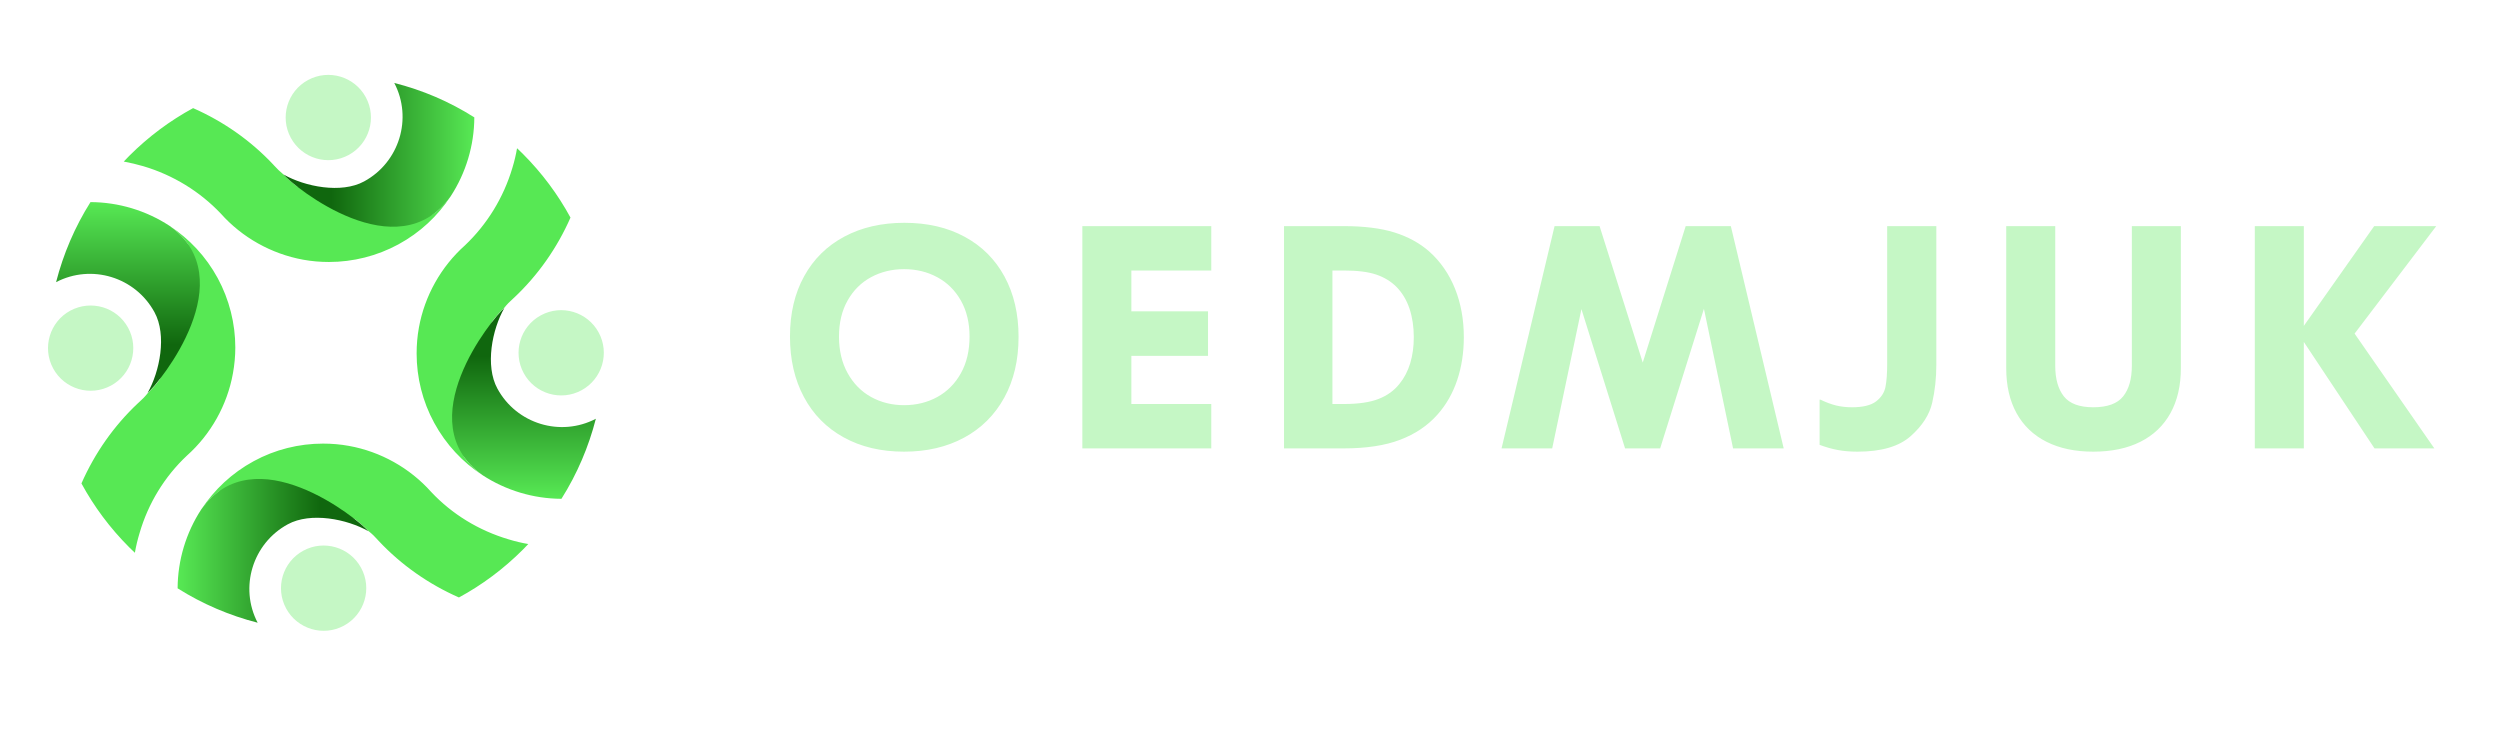
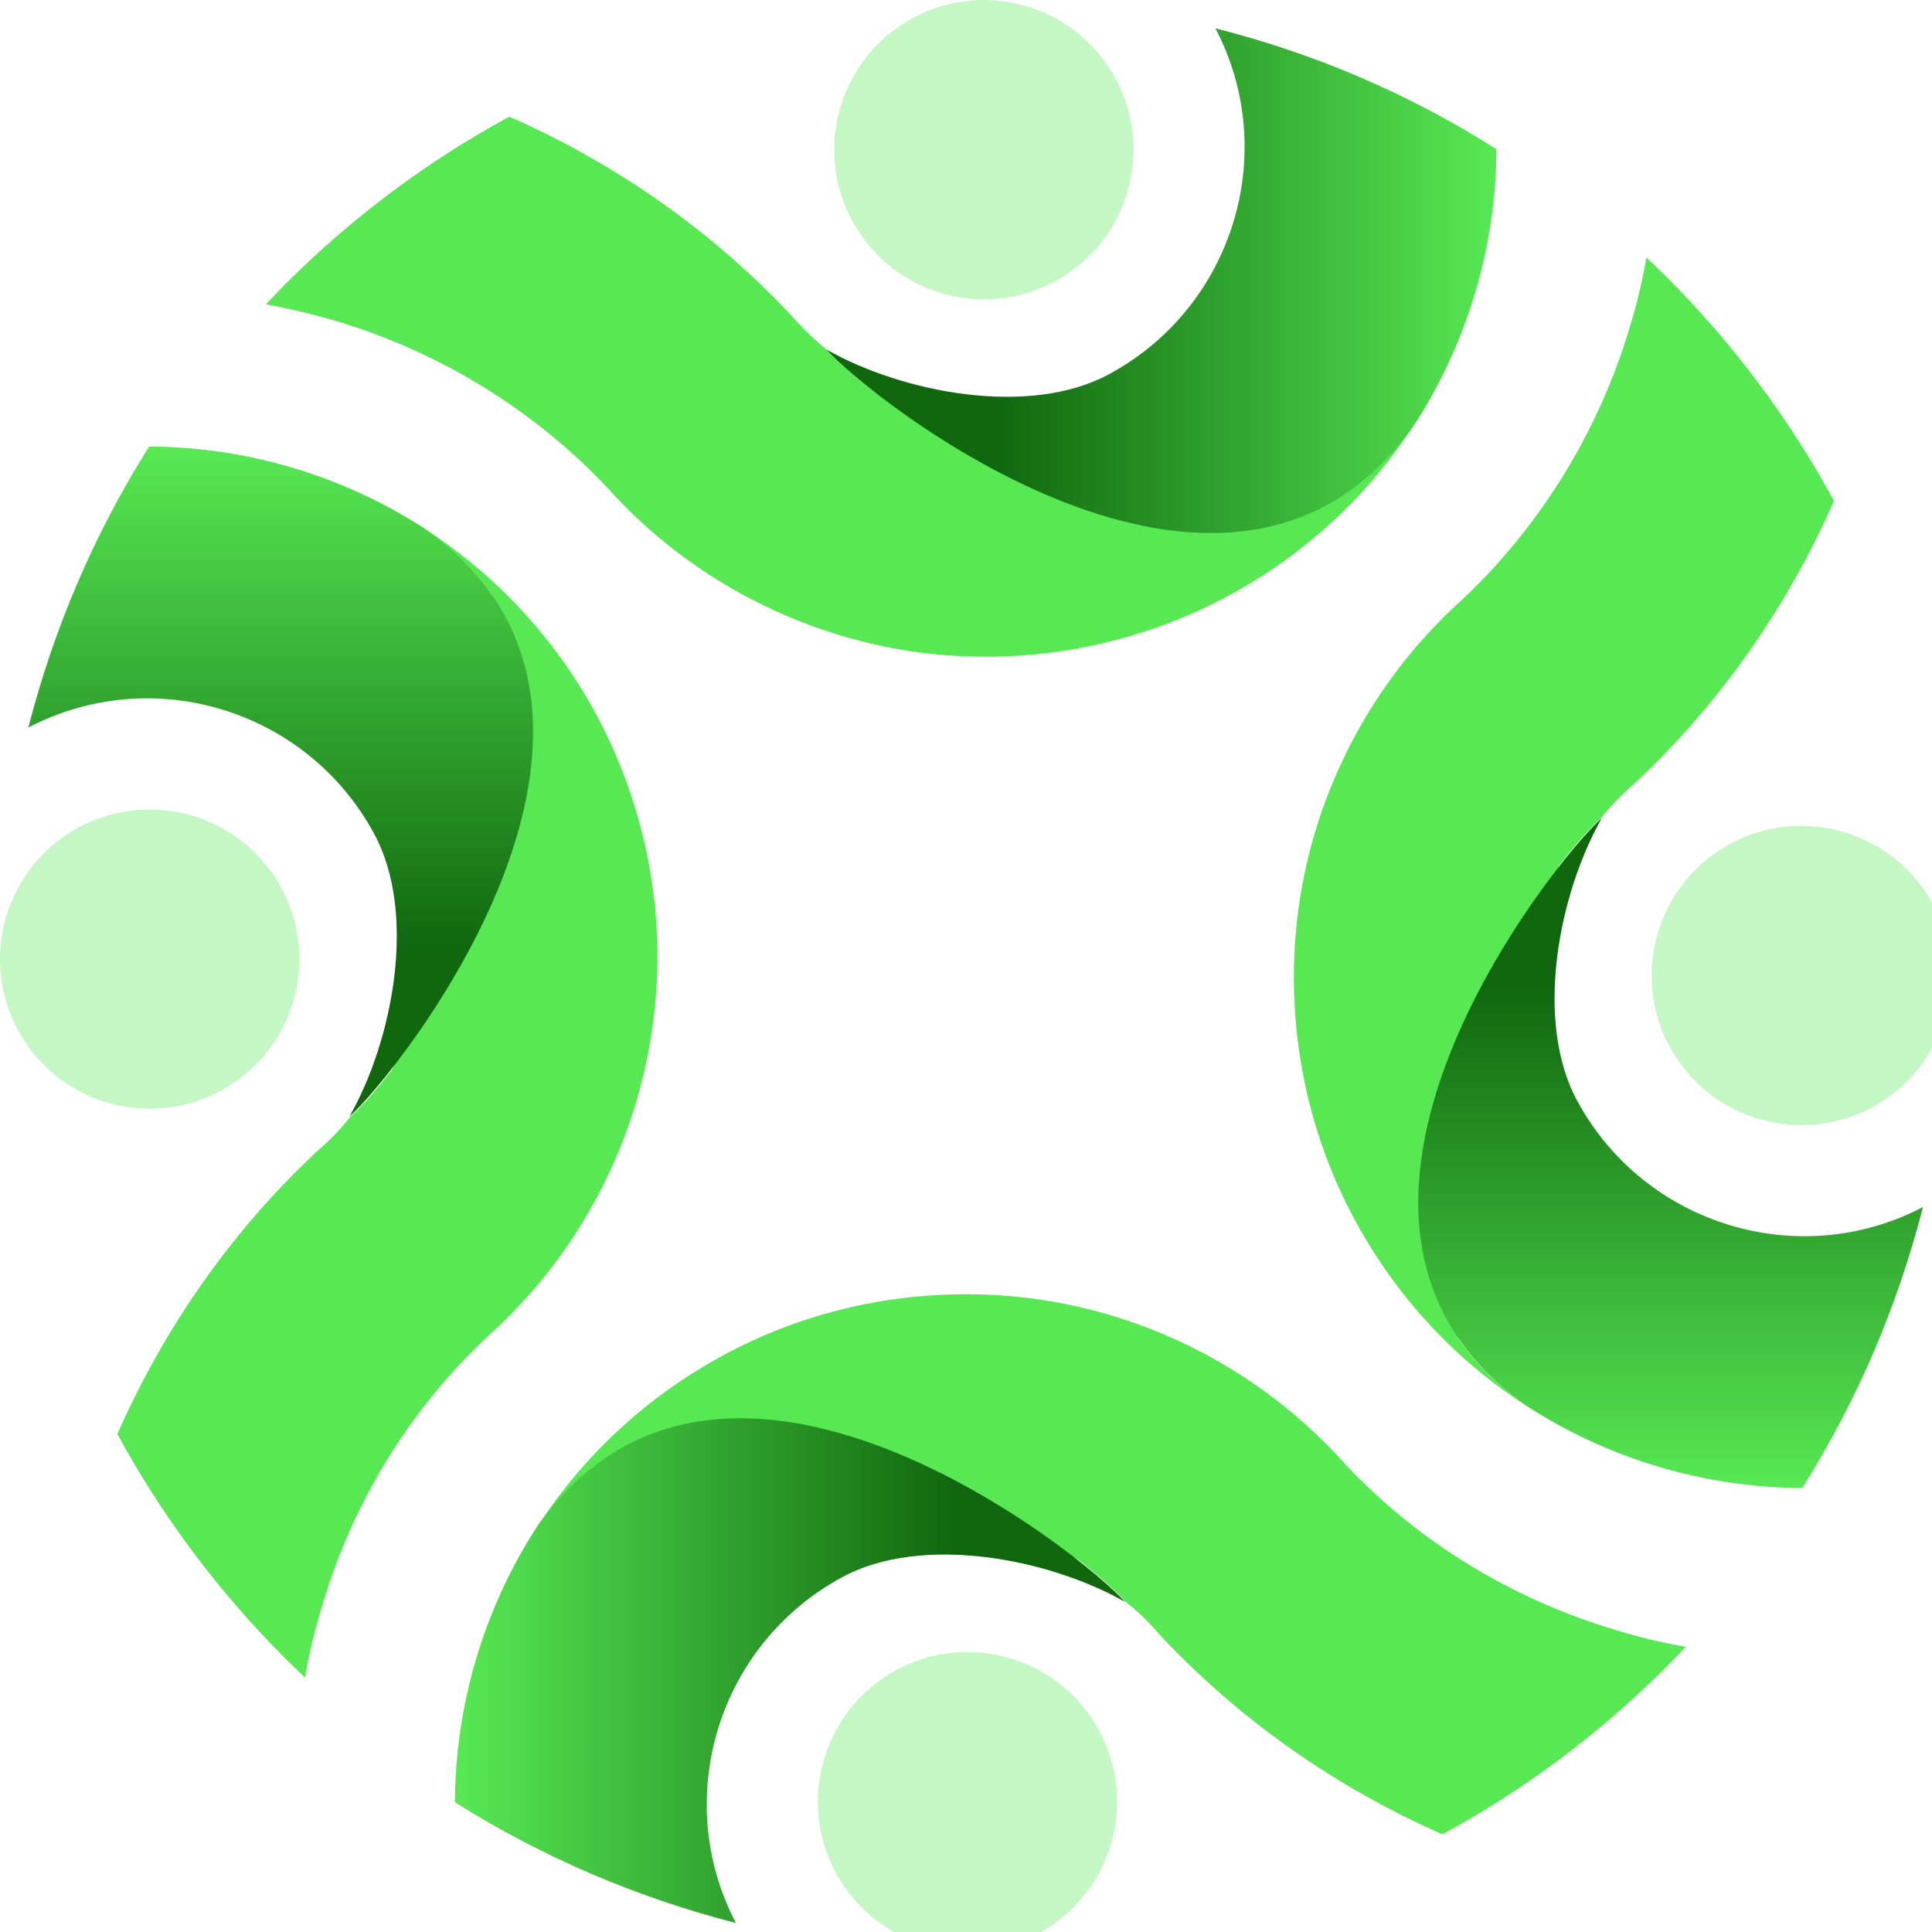
- <svg xmlns="http://www.w3.org/2000/svg" viewBox="0 0 1030 300">
-   <g transform="matrix(1.355253, 0, 0, 1.355253, 134.2771, 145.3729)" id="logo-logo">
-     <g style="" paint-order="stroke">
-       <g transform="matrix(0.3160514 0 0 0.3160514 0.01580257 -0.01580257)">
-         <path style="stroke: none; stroke-width: 1; stroke-dasharray: none; stroke-linecap: butt; stroke-dashoffset: 0; stroke-linejoin: miter; stroke-miterlimit: 4; fill: rgb(87,232,84); fill-rule: nonzero; opacity: 1;" paint-order="stroke" transform=" translate(-477.9, -513.95)" d="M 302.3 334.5 C 296.1 332.7 289.8 331.2 283.4 330 C 285.1 328.2 286.9 326.4 288.6 324.6 C 307.3 305.9 328 290.6 350.1 278.6 C 379.2 291.4 405.5 309.8 427.2 332.9 L 428.1 333.9 C 430.9 337 433.9 339.9 437 342.4 C 438.9 344.6 443.5 348.8 450 353.9 C 459.6 358.3 470 360.7 480.8 360.7 C 493 360.7 505.2 357.6 516.1 351.7 C 549.3 333.7 563.2 293.2 549.1 258.9 C 573.3 265.6 596.3 275.7 617.6 289 C 617 324.2 603 357.2 579.3 381.8 C 585.9 377.3 592.1 371.3 597.7 363.5 C 585.5 382.3 568.5 398.3 547.5 409.7 C 527 420.8 504 426.6 480.8 426.6 C 472.5 426.6 464.1 425.9 455.9 424.4 C 425.4 418.8 397.3 403.1 376.8 380.1 C 356.6 358.8 330.9 343 302.3 334.5 z M 579.1 647.8 C 558.6 624.8 530.5 609 500 603.5 C 491.8 602 483.4 601.3 475.1 601.3 C 452 601.3 428.9 607 408.4 618.2 C 387.4 629.6 370.4 645.7 358.2 664.4 C 363.8 656.6 370 650.6 376.6 646.1 C 352.9 670.7 338.9 703.7 338.3 738.9 C 359.6 752.2 382.6 762.3 406.8 769 C 392.7 734.7 406.7 694.2 439.8 676.2 C 450.7 670.3 462.8 667.2 475.1 667.2 C 485.8 667.2 496.3 669.6 505.9 674 C 512.5 679.1 517.1 683.4 518.9 685.5 C 522.1 688 525.1 690.9 527.8 694 L 528.7 695 C 550.4 718.1 576.7 736.5 605.8 749.3 C 627.9 737.3 648.6 722 667.3 703.3 C 669.1 701.5 670.8 699.7 672.5 697.9 C 666.1 696.8 659.8 695.3 653.6 693.4 C 624.9 684.9 599.2 669.2 579.1 647.8 z M 640 549.9 C 634.1 539 631 526.9 631 514.6 C 631 503.9 633.4 493.4 637.8 483.8 C 642.9 477.2 647.2 472.6 649.3 470.8 C 651.8 467.6 654.7 464.6 657.8 461.9 L 658.8 461 C 681.9 439.3 700.3 413 713.1 383.9 C 701.1 361.8 685.8 341.1 667.1 322.4 C 665.3 320.6 663.5 318.9 661.7 317.2 C 660.6 323.6 659.1 329.9 657.2 336.1 C 648.7 364.7 632.9 390.4 611.6 410.6 C 588.6 431.1 572.8 459.2 567.3 489.7 C 565.8 497.9 565.1 506.3 565.1 514.6 C 565.1 537.7 570.8 560.8 582 581.3 C 593.4 602.3 609.5 619.3 628.2 631.5 C 620.4 625.9 614.4 619.7 609.9 613.1 C 634.5 636.8 667.5 650.8 702.7 651.4 C 716 630.1 726.1 607.1 732.8 582.9 C 698.6 597 658 583 640 549.9 z M 344.1 612.9 C 367.1 592.4 382.9 564.3 388.4 533.8 C 389.9 525.6 390.7 517.2 390.7 508.9 C 390.7 485.8 384.9 462.7 373.8 442.2 C 362.4 421.2 346.3 404.2 327.6 392 C 335.4 397.6 341.4 403.8 345.9 410.4 C 321.3 386.7 288.3 372.7 253.1 372.1 C 239.8 393.4 229.7 416.4 223 440.6 C 257.3 426.5 297.8 440.5 315.8 473.6 C 321.7 484.5 324.8 496.6 324.8 508.9 C 324.8 519.6 322.4 530.1 318 539.7 C 312.9 546.3 308.6 550.9 306.5 552.7 C 304 555.9 301.1 558.9 298 561.6 L 297 562.5 C 273.9 584.2 255.5 610.5 242.7 639.6 C 254.7 661.7 270 682.4 288.7 701.1 C 290.5 702.9 292.3 704.6 294.1 706.3 C 295.2 699.9 296.7 693.6 298.6 687.4 C 306.9 658.8 322.7 633 344.1 612.9 z" stroke-linecap="round" />
-       </g>
-       <g transform="matrix(0.3160514 0 0 0.3160514 0 0)">
-         <path style="stroke: none; stroke-width: 1; stroke-dasharray: none; stroke-linecap: butt; stroke-dashoffset: 0; stroke-linejoin: miter; stroke-miterlimit: 4; fill: rgb(197,247,197); fill-rule: nonzero; opacity: 1;" paint-order="stroke" transform=" translate(-477.85, -514)" d="M 516.2 268.1 C 527 288 519.6 312.9 499.7 323.7 C 479.8 334.5 454.9 327.1 444.1 307.2 C 433.3 287.3 440.7 262.4 460.6 251.6 C 480.5 240.8 505.4 248.2 516.2 268.1 z M 456.1 704.3 C 436.2 715.1 428.8 740 439.6 759.9 C 450.4 779.8 475.3 787.2 495.2 776.4 C 515.1 765.6 522.5 740.7 511.7 720.8 C 500.9 700.9 476 693.5 456.1 704.3 z M 740.2 494.4 C 729.4 474.5 704.5 467.1 684.6 477.9 C 664.7 488.7 657.3 513.6 668.1 533.5 C 678.9 553.4 703.8 560.8 723.7 550 C 743.6 539.2 751 514.3 740.2 494.4 z M 232 473.4 C 212.1 484.2 204.7 509.1 215.5 529 C 226.3 548.9 251.2 556.3 271.1 545.5 C 291 534.7 298.4 509.8 287.6 489.9 C 276.8 470 252 462.7 232 473.4 z" stroke-linecap="round" />
-       </g>
-       <g transform="matrix(0.3160514 0 0 0.3160514 16.10282 -60.1903)">
-         <linearGradient id="SVGID_1_5_5_5_5_5_420067" gradientUnits="userSpaceOnUse" gradientTransform="matrix(1 0 0 1 0 0)" x1="619.511" y1="323.62" x2="483.168" y2="323.62">
-           <stop offset="0" style="stop-color:rgb(87,232,84);stop-opacity: 1" />
-           <stop offset="1" style="stop-color:rgb(16,103,14);stop-opacity: 1" />
-         </linearGradient>
-         <path style="stroke: none; stroke-width: 1; stroke-dasharray: none; stroke-linecap: butt; stroke-dashoffset: 0; stroke-linejoin: miter; stroke-miterlimit: 4; fill: url(#SVGID_1_5_5_5_5_5_420067); fill-rule: nonzero; opacity: 1;" paint-order="stroke" transform=" translate(-528.8, -323.5554)" d="M 620.6 287.5 C 620.5 314.5 612.5 341 597.8 363.5 C 597.8 363.5 597.8 363.5 597.8 363.5 C 546.8 434.8 447.7 354.7 437 342.4 C 457.7 354.2 492.6 361.1 514.6 349.1 C 548.5 330.7 561.4 288.4 543.6 254.4 C 570.5 261.2 596.5 272.2 620.6 287.5 z" stroke-linecap="round" />
-       </g>
-       <g transform="matrix(0.3160514 0 0 0.3160514 -16.07121 60.1903)">
-         <linearGradient id="SVGID_2_6_6_6_6_6_420068" gradientUnits="userSpaceOnUse" gradientTransform="matrix(-1 0 0 -1 -130.0758 7.961)" x1="-466.362" y1="-696.379" x2="-602.705" y2="-696.379">
-           <stop offset="0" style="stop-color:rgb(87,232,84);stop-opacity: 1" />
-           <stop offset="1" style="stop-color:rgb(16,103,14);stop-opacity: 1" />
-         </linearGradient>
-         <path style="stroke: none; stroke-width: 1; stroke-dasharray: none; stroke-linecap: butt; stroke-dashoffset: 0; stroke-linejoin: miter; stroke-miterlimit: 4; fill: url(#SVGID_2_6_6_6_6_6_420068); fill-rule: nonzero; opacity: 1;" paint-order="stroke" transform=" translate(-427, -704.4446)" d="M 335.2 740.5 C 335.3 713.5 343.3 687 358 664.5 C 358 664.5 358 664.5 358 664.5 C 409 593.2 508.1 673.3 518.8 685.6 C 498.1 673.8 463.2 666.9 441.2 678.9 C 407.3 697.3 394.4 739.6 412.2 773.6 C 385.3 766.7 359.3 755.7 335.2 740.5 z" stroke-linecap="round" />
-       </g>
-       <g transform="matrix(0.3160514 0 0 0.3160514 60.2061 15.3601)">
-         <linearGradient id="SVGID_3_7_7_7_7_7_420069" gradientUnits="userSpaceOnUse" gradientTransform="matrix(-4.807425e-7 1 -1 -4.372251e-7 -61.0575 69.0183)" x1="584.322" y1="-729.316" x2="447.979" y2="-729.316">
-           <stop offset="0" style="stop-color:rgb(87,232,84);stop-opacity: 1" />
-           <stop offset="1" style="stop-color:rgb(16,103,14);stop-opacity: 1" />
-         </linearGradient>
-         <path style="stroke: none; stroke-width: 1; stroke-dasharray: none; stroke-linecap: butt; stroke-dashoffset: 0; stroke-linejoin: miter; stroke-miterlimit: 4; fill: url(#SVGID_3_7_7_7_7_7_420069); fill-rule: nonzero; opacity: 1;" paint-order="stroke" transform=" translate(-668.3446, -562.6)" d="M 704.4 654.4 C 677.4 654.3 650.9 646.3 628.4 631.6 C 628.4 631.6 628.4 631.6 628.4 631.6 C 557.1 580.6 637.2 481.5 649.5 470.8 C 637.7 491.5 630.8 526.4 642.8 548.4 C 661.2 582.3 703.5 595.2 737.5 577.4 C 730.6 604.3 719.6 630.3 704.4 654.4 z" stroke-linecap="round" />
-       </g>
-       <g transform="matrix(0.3160514 0 0 0.3160514 -60.17449 -16.81393)">
-         <linearGradient id="SVGID_4_8_8_8_8_8_420070" gradientUnits="userSpaceOnUse" gradientTransform="matrix(4.807425e-7 -1 1 4.372251e-7 -69.0184 -61.0575)" x1="-431.173" y1="356.557" x2="-567.516" y2="356.557">
-           <stop offset="0" style="stop-color:rgb(87,232,84);stop-opacity: 1" />
-           <stop offset="1" style="stop-color:rgb(16,103,14);stop-opacity: 1" />
-         </linearGradient>
-         <path style="stroke: none; stroke-width: 1; stroke-dasharray: none; stroke-linecap: butt; stroke-dashoffset: 0; stroke-linejoin: miter; stroke-miterlimit: 4; fill: url(#SVGID_4_8_8_8_8_8_420070); fill-rule: nonzero; opacity: 1;" paint-order="stroke" transform=" translate(-287.4554, -460.8)" d="M 251.4 369 C 278.4 369.1 304.9 377.1 327.4 391.8 C 327.4 391.8 327.4 391.8 327.4 391.8 C 398.7 442.8 318.6 541.9 306.3 552.6 C 318.1 531.9 325 497 313 475 C 294.6 441.1 252.4 428.2 218.3 446 C 225.2 419.1 236.2 393.1 251.4 369 z" stroke-linecap="round" />
-       </g>
-     </g>
-   </g>
-   <g transform="matrix(1.921154, 0, 0, 1.921154, 664.6026, 138.9401)" id="text-logo">
-     <g style="" paint-order="stroke">
-       <g transform="matrix(1 0 0 1 -5.684342e-14 0)" id="text-logo-path-0">
-         <path style="stroke: none; stroke-width: 0; stroke-dasharray: none; stroke-linecap: butt; stroke-dashoffset: 0; stroke-linejoin: miter; stroke-miterlimit: 4; fill: rgb(197,247,197); fill-rule: nonzero; opacity: 1;" paint-order="stroke" transform=" translate(-178.495, 23.84)" d="M 26.43 0.7 Q 19.04 0.7 13.5 -2.36 Q 7.96 -5.41 4.97 -11 Q 1.97 -16.59 1.97 -23.98 L 1.97 -23.98 Q 1.97 -31.43 5.02 -36.94 Q 8.06 -42.45 13.61 -45.41 Q 19.17 -48.38 26.5 -48.38 L 26.5 -48.38 Q 33.92 -48.38 39.44 -45.38 Q 44.97 -42.39 47.98 -36.85 Q 50.99 -31.31 50.99 -23.92 L 50.99 -23.92 Q 50.99 -16.46 47.93 -10.89 Q 44.87 -5.32 39.32 -2.31 Q 33.76 0.7 26.43 0.7 L 26.43 0.7 Z M 12.48 -23.98 Q 12.48 -19.49 14.33 -16.15 Q 16.18 -12.8 19.36 -11.03 Q 22.55 -9.27 26.43 -9.27 L 26.43 -9.27 Q 30.38 -9.27 33.58 -11.03 Q 36.78 -12.8 38.63 -16.13 Q 40.48 -19.46 40.48 -23.98 L 40.48 -23.98 Q 40.48 -28.41 38.63 -31.69 Q 36.78 -34.97 33.58 -36.7 Q 30.38 -38.44 26.43 -38.44 L 26.43 -38.44 Q 22.55 -38.44 19.36 -36.72 Q 16.18 -35 14.33 -31.72 Q 12.48 -28.44 12.48 -23.98 L 12.48 -23.98 Z M 64.67 0 L 64.67 -47.67 L 92.32 -47.67 L 92.32 -38.15 L 75.18 -38.15 L 75.18 -29.39 L 91.62 -29.39 L 91.62 -19.84 L 75.18 -19.84 L 75.18 -9.52 L 92.32 -9.52 L 92.32 0 L 64.67 0 Z M 107.92 0 L 107.92 -47.67 L 120.69 -47.67 Q 127.22 -47.67 131.6 -46.31 Q 135.97 -44.94 139.06 -42.23 L 139.06 -42.23 Q 142.69 -38.98 144.59 -34.25 Q 146.48 -29.52 146.48 -23.85 L 146.48 -23.85 Q 146.48 -18.89 145.05 -14.63 Q 143.62 -10.38 140.81 -7.23 L 140.81 -7.23 Q 137.66 -3.69 132.82 -1.85 Q 127.98 0 120.69 0 L 120.69 0 L 107.92 0 Z M 118.3 -9.52 L 120.75 -9.52 Q 125.43 -9.52 128.2 -10.61 Q 130.97 -11.69 132.66 -13.82 L 132.66 -13.82 Q 134.22 -15.73 134.99 -18.28 Q 135.75 -20.83 135.75 -23.85 L 135.75 -23.85 Q 135.75 -27.2 134.83 -29.97 Q 133.9 -32.74 132.02 -34.65 L 132.02 -34.65 Q 130.27 -36.4 127.69 -37.28 Q 125.11 -38.15 120.75 -38.15 L 120.75 -38.15 L 118.3 -38.15 L 118.3 -9.52 Z M 154.57 0 L 165.94 -47.67 L 175.59 -47.67 L 184.85 -18.41 L 194.06 -47.67 L 203.74 -47.67 L 215.08 0 L 204.22 0 L 197.97 -29.94 L 188.58 0 L 181.06 0 L 171.7 -29.87 L 165.43 0 L 154.57 0 Z M 230.9 0.7 Q 228.6 0.7 226.71 0.35 Q 224.81 0 222.78 -0.76 L 222.78 -0.76 L 222.78 -10.45 L 222.97 -10.45 Q 224.75 -9.59 226.33 -9.2 Q 227.9 -8.82 229.72 -8.82 L 229.72 -8.82 Q 233.25 -8.82 234.89 -10.08 Q 236.53 -11.34 236.9 -13.17 Q 237.27 -15 237.27 -18.15 L 237.27 -18.15 L 237.27 -47.67 L 247.81 -47.67 L 247.81 -17.9 Q 247.81 -13.69 246.93 -9.82 Q 246.06 -5.96 242.31 -2.63 Q 238.57 0.7 230.9 0.7 L 230.9 0.7 Z M 281.46 0.7 Q 275.64 0.7 271.43 -1.42 Q 267.23 -3.54 265.01 -7.56 Q 262.8 -11.59 262.8 -17.2 L 262.8 -17.2 L 262.8 -47.67 L 273.31 -47.67 L 273.31 -17.74 Q 273.31 -13.5 275.16 -11.16 Q 277.01 -8.82 281.46 -8.82 L 281.46 -8.82 Q 286.02 -8.82 287.88 -11.16 Q 289.74 -13.5 289.74 -17.74 L 289.74 -17.74 L 289.74 -47.67 L 300.25 -47.67 L 300.25 -17.2 Q 300.25 -11.59 298.02 -7.56 Q 295.79 -3.54 291.58 -1.42 Q 287.36 0.7 281.46 0.7 L 281.46 0.7 Z M 341.78 0 L 326.62 -22.83 L 326.62 0 L 316.11 0 L 316.11 -47.67 L 326.62 -47.67 L 326.62 -26.27 L 341.71 -47.67 L 355.02 -47.67 L 337.51 -24.62 L 354.61 0 L 341.78 0 Z" stroke-linecap="round" />
+ <svg xmlns="http://www.w3.org/2000/svg" width="60" height="60" viewBox="0 0 60 60" version="1.1" id="svg1">
+   <defs id="defs1">
+     <linearGradient id="SVGID_1_5_5_5_5_5_1013288" gradientUnits="userSpaceOnUse" x1="619.511" y1="323.621" x2="483.168" y2="323.621">
+       <stop offset="0%" style="stop-color:rgb(87,232,84);stop-opacity: 1" id="stop2" />
+       <stop offset="100%" style="stop-color:rgb(16,103,14);stop-opacity: 1" id="stop3" />
+     </linearGradient>
+     <linearGradient id="SVGID_2_6_6_6_6_6_1013289" gradientUnits="userSpaceOnUse" gradientTransform="rotate(180,-65.0379,3.9805)" x1="-466.362" y1="-696.379" x2="-602.705" y2="-696.379">
+       <stop offset="0%" style="stop-color:rgb(87,232,84);stop-opacity: 1" id="stop4" />
+       <stop offset="100%" style="stop-color:rgb(16,103,14);stop-opacity: 1" id="stop5" />
+     </linearGradient>
+     <linearGradient id="SVGID_3_7_7_7_7_7_1013290" gradientUnits="userSpaceOnUse" gradientTransform="rotate(90,-65.03788,3.980415)" x1="584.322" y1="-729.316" x2="447.979" y2="-729.316">
+       <stop offset="0%" style="stop-color:rgb(87,232,84);stop-opacity: 1" id="stop6" />
+       <stop offset="100%" style="stop-color:rgb(16,103,14);stop-opacity: 1" id="stop7" />
+     </linearGradient>
+     <linearGradient id="SVGID_4_8_8_8_8_8_1013291" gradientUnits="userSpaceOnUse" gradientTransform="rotate(-90,-65.03796,3.980466)" x1="-431.173" y1="356.557" x2="-567.516" y2="356.557">
+       <stop offset="0%" style="stop-color:rgb(87,232,84);stop-opacity: 1" id="stop8" />
+       <stop offset="100%" style="stop-color:rgb(16,103,14);stop-opacity: 1" id="stop9" />
+     </linearGradient>
+   </defs>
+   <g id="layer1" transform="translate(-69.32083,-114.8292)">
+     <g transform="matrix(0.3585773,0,0,0.3585773,99.61555,145.1295)" id="logo-logo">
+       <g paint-order="stroke" id="g10">
+         <g transform="matrix(0.3160514,0,0,0.3160514,0.01580257,-0.01580257)" id="g2">
+           <path style="opacity:1;fill:#57e854;fill-rule:nonzero;stroke:none;stroke-width:1;stroke-linecap:butt;stroke-linejoin:miter;stroke-miterlimit:4;stroke-dasharray:none;stroke-dashoffset:0" paint-order="stroke" transform="translate(-477.9,-513.95)" d="m 302.3,334.5 c -6.2,-1.8 -12.5,-3.3 -18.9,-4.5 1.7,-1.8 3.5,-3.6 5.2,-5.4 18.7,-18.7 39.4,-34 61.5,-46 29.1,12.8 55.4,31.2 77.1,54.3 l 0.9,1 c 2.8,3.1 5.8,6 8.9,8.5 1.9,2.2 6.5,6.4 13,11.5 9.6,4.4 20,6.8 30.8,6.8 12.2,0 24.4,-3.1 35.3,-9 33.2,-18 47.1,-58.5 33,-92.8 24.2,6.7 47.2,16.8 68.5,30.1 -0.6,35.2 -14.6,68.2 -38.3,92.8 6.6,-4.5 12.8,-10.5 18.4,-18.3 -12.2,18.8 -29.2,34.8 -50.2,46.2 -20.5,11.1 -43.5,16.9 -66.7,16.9 -8.3,0 -16.7,-0.7 -24.9,-2.2 -30.5,-5.6 -58.6,-21.3 -79.1,-44.3 -20.2,-21.3 -45.9,-37.1 -74.5,-45.6 z m 276.8,313.3 c -20.5,-23 -48.6,-38.8 -79.1,-44.3 -8.2,-1.5 -16.6,-2.2 -24.9,-2.2 -23.1,0 -46.2,5.7 -66.7,16.9 -21,11.4 -38,27.5 -50.2,46.2 5.6,-7.8 11.8,-13.8 18.4,-18.3 -23.7,24.6 -37.7,57.6 -38.3,92.8 21.3,13.3 44.3,23.4 68.5,30.1 -14.1,-34.3 -0.1,-74.8 33,-92.8 10.9,-5.9 23,-9 35.3,-9 10.7,0 21.2,2.4 30.8,6.8 6.6,5.1 11.2,9.4 13,11.5 3.2,2.5 6.2,5.4 8.9,8.5 l 0.9,1 c 21.7,23.1 48,41.5 77.1,54.3 22.1,-12 42.8,-27.3 61.5,-46 1.8,-1.8 3.5,-3.6 5.2,-5.4 -6.4,-1.1 -12.7,-2.6 -18.9,-4.5 -28.7,-8.5 -54.4,-24.2 -74.5,-45.6 z M 640,549.9 c -5.9,-10.9 -9,-23 -9,-35.3 0,-10.7 2.4,-21.2 6.8,-30.8 5.1,-6.6 9.4,-11.2 11.5,-13 2.5,-3.2 5.4,-6.2 8.5,-8.9 l 1,-0.9 c 23.1,-21.7 41.5,-48 54.3,-77.1 -12,-22.1 -27.3,-42.8 -46,-61.5 -1.8,-1.8 -3.6,-3.5 -5.4,-5.2 -1.1,6.4 -2.6,12.7 -4.5,18.9 -8.5,28.6 -24.3,54.3 -45.6,74.5 -23,20.5 -38.8,48.6 -44.3,79.1 -1.5,8.2 -2.2,16.6 -2.2,24.9 0,23.1 5.7,46.2 16.9,66.7 11.4,21 27.5,38 46.2,50.2 -7.8,-5.6 -13.8,-11.8 -18.3,-18.4 24.6,23.7 57.6,37.7 92.8,38.3 13.3,-21.3 23.4,-44.3 30.1,-68.5 C 698.6,597 658,583 640,549.9 Z m -295.9,63 c 23,-20.5 38.8,-48.6 44.3,-79.1 1.5,-8.2 2.3,-16.6 2.3,-24.9 0,-23.1 -5.8,-46.2 -16.9,-66.7 -11.4,-21 -27.5,-38 -46.2,-50.2 7.8,5.6 13.8,11.8 18.3,18.4 -24.6,-23.7 -57.6,-37.7 -92.8,-38.3 -13.3,21.3 -23.4,44.3 -30.1,68.5 34.3,-14.1 74.8,-0.1 92.8,33 5.9,10.9 9,23 9,35.3 0,10.7 -2.4,21.2 -6.8,30.8 -5.1,6.6 -9.4,11.2 -11.5,13 -2.5,3.2 -5.4,6.2 -8.5,8.9 l -1,0.9 c -23.1,21.7 -41.5,48 -54.3,77.1 12,22.1 27.3,42.8 46,61.5 1.8,1.8 3.6,3.5 5.4,5.2 1.1,-6.4 2.6,-12.7 4.5,-18.9 8.3,-28.6 24.1,-54.4 45.5,-74.5 z" stroke-linecap="round" id="path1" />
+         </g>
+         <g transform="scale(0.3160514)" id="g3">
+           <path style="opacity:1;fill:#c5f7c5;fill-rule:nonzero;stroke:none;stroke-width:1;stroke-linecap:butt;stroke-linejoin:miter;stroke-miterlimit:4;stroke-dasharray:none;stroke-dashoffset:0" paint-order="stroke" transform="translate(-477.85,-514)" d="m 516.2,268.1 c 10.8,19.9 3.4,44.8 -16.5,55.6 -19.9,10.8 -44.8,3.4 -55.6,-16.5 -10.8,-19.9 -3.4,-44.8 16.5,-55.6 19.9,-10.8 44.8,-3.4 55.6,16.5 z m -60.1,436.2 c -19.9,10.8 -27.3,35.7 -16.5,55.6 10.8,19.9 35.7,27.3 55.6,16.5 19.9,-10.8 27.3,-35.7 16.5,-55.6 C 500.9,700.9 476,693.5 456.1,704.3 Z M 740.2,494.4 c -10.8,-19.9 -35.7,-27.3 -55.6,-16.5 -19.9,10.8 -27.3,35.7 -16.5,55.6 10.8,19.9 35.7,27.3 55.6,16.5 19.9,-10.8 27.3,-35.7 16.5,-55.6 z M 232,473.4 c -19.9,10.8 -27.3,35.7 -16.5,55.6 10.8,19.9 35.7,27.3 55.6,16.5 19.9,-10.8 27.3,-35.7 16.5,-55.6 C 276.8,470 252,462.7 232,473.4 Z" stroke-linecap="round" id="path2" />
+         </g>
+         <g transform="matrix(0.3160514,0,0,0.3160514,16.10282,-60.1903)" id="g11">
+           <linearGradient id="linearGradient11" gradientUnits="userSpaceOnUse" x1="619.511" y1="323.621" x2="483.168" y2="323.621">
+             <stop offset="0%" style="stop-color:rgb(87,232,84);stop-opacity: 1" id="stop10" />
+             <stop offset="100%" style="stop-color:rgb(16,103,14);stop-opacity: 1" id="stop11" />
+           </linearGradient>
+           <path style="opacity:1;fill:url(#SVGID_1_5_5_5_5_5_1013288);fill-rule:nonzero;stroke:none;stroke-width:1;stroke-linecap:butt;stroke-linejoin:miter;stroke-miterlimit:4;stroke-dasharray:none;stroke-dashoffset:0" paint-order="stroke" transform="translate(-528.8,-323.5553)" d="m 620.6,287.5 c -0.1,27 -8.1,53.5 -22.8,76 0,0 0,0 0,0 -51,71.3 -150.1,-8.8 -160.8,-21.1 20.7,11.8 55.6,18.7 77.6,6.7 33.9,-18.4 46.8,-60.7 29,-94.7 26.9,6.8 52.9,17.8 77,33.1 z" stroke-linecap="round" id="path3" />
+         </g>
+         <g transform="matrix(0.3160514,0,0,0.3160514,-16.07121,60.1903)" id="g5">
+           <linearGradient id="linearGradient13" gradientUnits="userSpaceOnUse" gradientTransform="rotate(180,-65.0379,3.9805)" x1="-466.362" y1="-696.379" x2="-602.705" y2="-696.379">
+             <stop offset="0%" style="stop-color:rgb(87,232,84);stop-opacity: 1" id="stop12" />
+             <stop offset="100%" style="stop-color:rgb(16,103,14);stop-opacity: 1" id="stop13" />
+           </linearGradient>
+           <path style="opacity:1;fill:url(#SVGID_2_6_6_6_6_6_1013289);fill-rule:nonzero;stroke:none;stroke-width:1;stroke-linecap:butt;stroke-linejoin:miter;stroke-miterlimit:4;stroke-dasharray:none;stroke-dashoffset:0" paint-order="stroke" transform="translate(-427,-704.4447)" d="m 335.2,740.5 c 0.1,-27 8.1,-53.5 22.8,-76 0,0 0,0 0,0 51,-71.3 150.1,8.8 160.8,21.1 -20.7,-11.8 -55.6,-18.7 -77.6,-6.7 -33.9,18.4 -46.8,60.7 -29,94.7 -26.9,-6.9 -52.9,-17.9 -77,-33.1 z" stroke-linecap="round" id="path5" />
+         </g>
+         <g transform="matrix(0.3160514,0,0,0.3160514,60.2061,15.3601)" id="g7">
+           <linearGradient id="linearGradient15" gradientUnits="userSpaceOnUse" gradientTransform="rotate(90,-65.03788,3.980415)" x1="584.322" y1="-729.316" x2="447.979" y2="-729.316">
+             <stop offset="0%" style="stop-color:rgb(87,232,84);stop-opacity: 1" id="stop14" />
+             <stop offset="100%" style="stop-color:rgb(16,103,14);stop-opacity: 1" id="stop15" />
+           </linearGradient>
+           <path style="opacity:1;fill:url(#SVGID_3_7_7_7_7_7_1013290);fill-rule:nonzero;stroke:none;stroke-width:1;stroke-linecap:butt;stroke-linejoin:miter;stroke-miterlimit:4;stroke-dasharray:none;stroke-dashoffset:0" paint-order="stroke" transform="translate(-668.3447,-562.6)" d="m 704.4,654.4 c -27,-0.1 -53.5,-8.1 -76,-22.8 0,0 0,0 0,0 -71.3,-51 8.8,-150.1 21.1,-160.8 -11.8,20.7 -18.7,55.6 -6.7,77.6 18.4,33.9 60.7,46.8 94.7,29 -6.9,26.9 -17.9,52.9 -33.1,77 z" stroke-linecap="round" id="path7" />
+         </g>
+         <g transform="matrix(0.3160514,0,0,0.3160514,-60.1745,-16.81394)" id="g9">
+           <linearGradient id="linearGradient17" gradientUnits="userSpaceOnUse" gradientTransform="rotate(-90,-65.03796,3.980466)" x1="-431.173" y1="356.557" x2="-567.516" y2="356.557">
+             <stop offset="0%" style="stop-color:rgb(87,232,84);stop-opacity: 1" id="stop16" />
+             <stop offset="100%" style="stop-color:rgb(16,103,14);stop-opacity: 1" id="stop17" />
+           </linearGradient>
+           <path style="opacity:1;fill:url(#SVGID_4_8_8_8_8_8_1013291);fill-rule:nonzero;stroke:none;stroke-width:1;stroke-linecap:butt;stroke-linejoin:miter;stroke-miterlimit:4;stroke-dasharray:none;stroke-dashoffset:0" paint-order="stroke" transform="translate(-287.4554,-460.8)" d="m 251.4,369 c 27,0.1 53.5,8.1 76,22.8 0,0 0,0 0,0 71.3,51 -8.8,150.1 -21.1,160.8 11.8,-20.7 18.7,-55.6 6.7,-77.6 -18.4,-33.9 -60.6,-46.8 -94.7,-29 6.9,-26.9 17.9,-52.9 33.1,-77 z" stroke-linecap="round" id="path9" />
+         </g>
      </g>
    </g>
  </g>
</svg>
